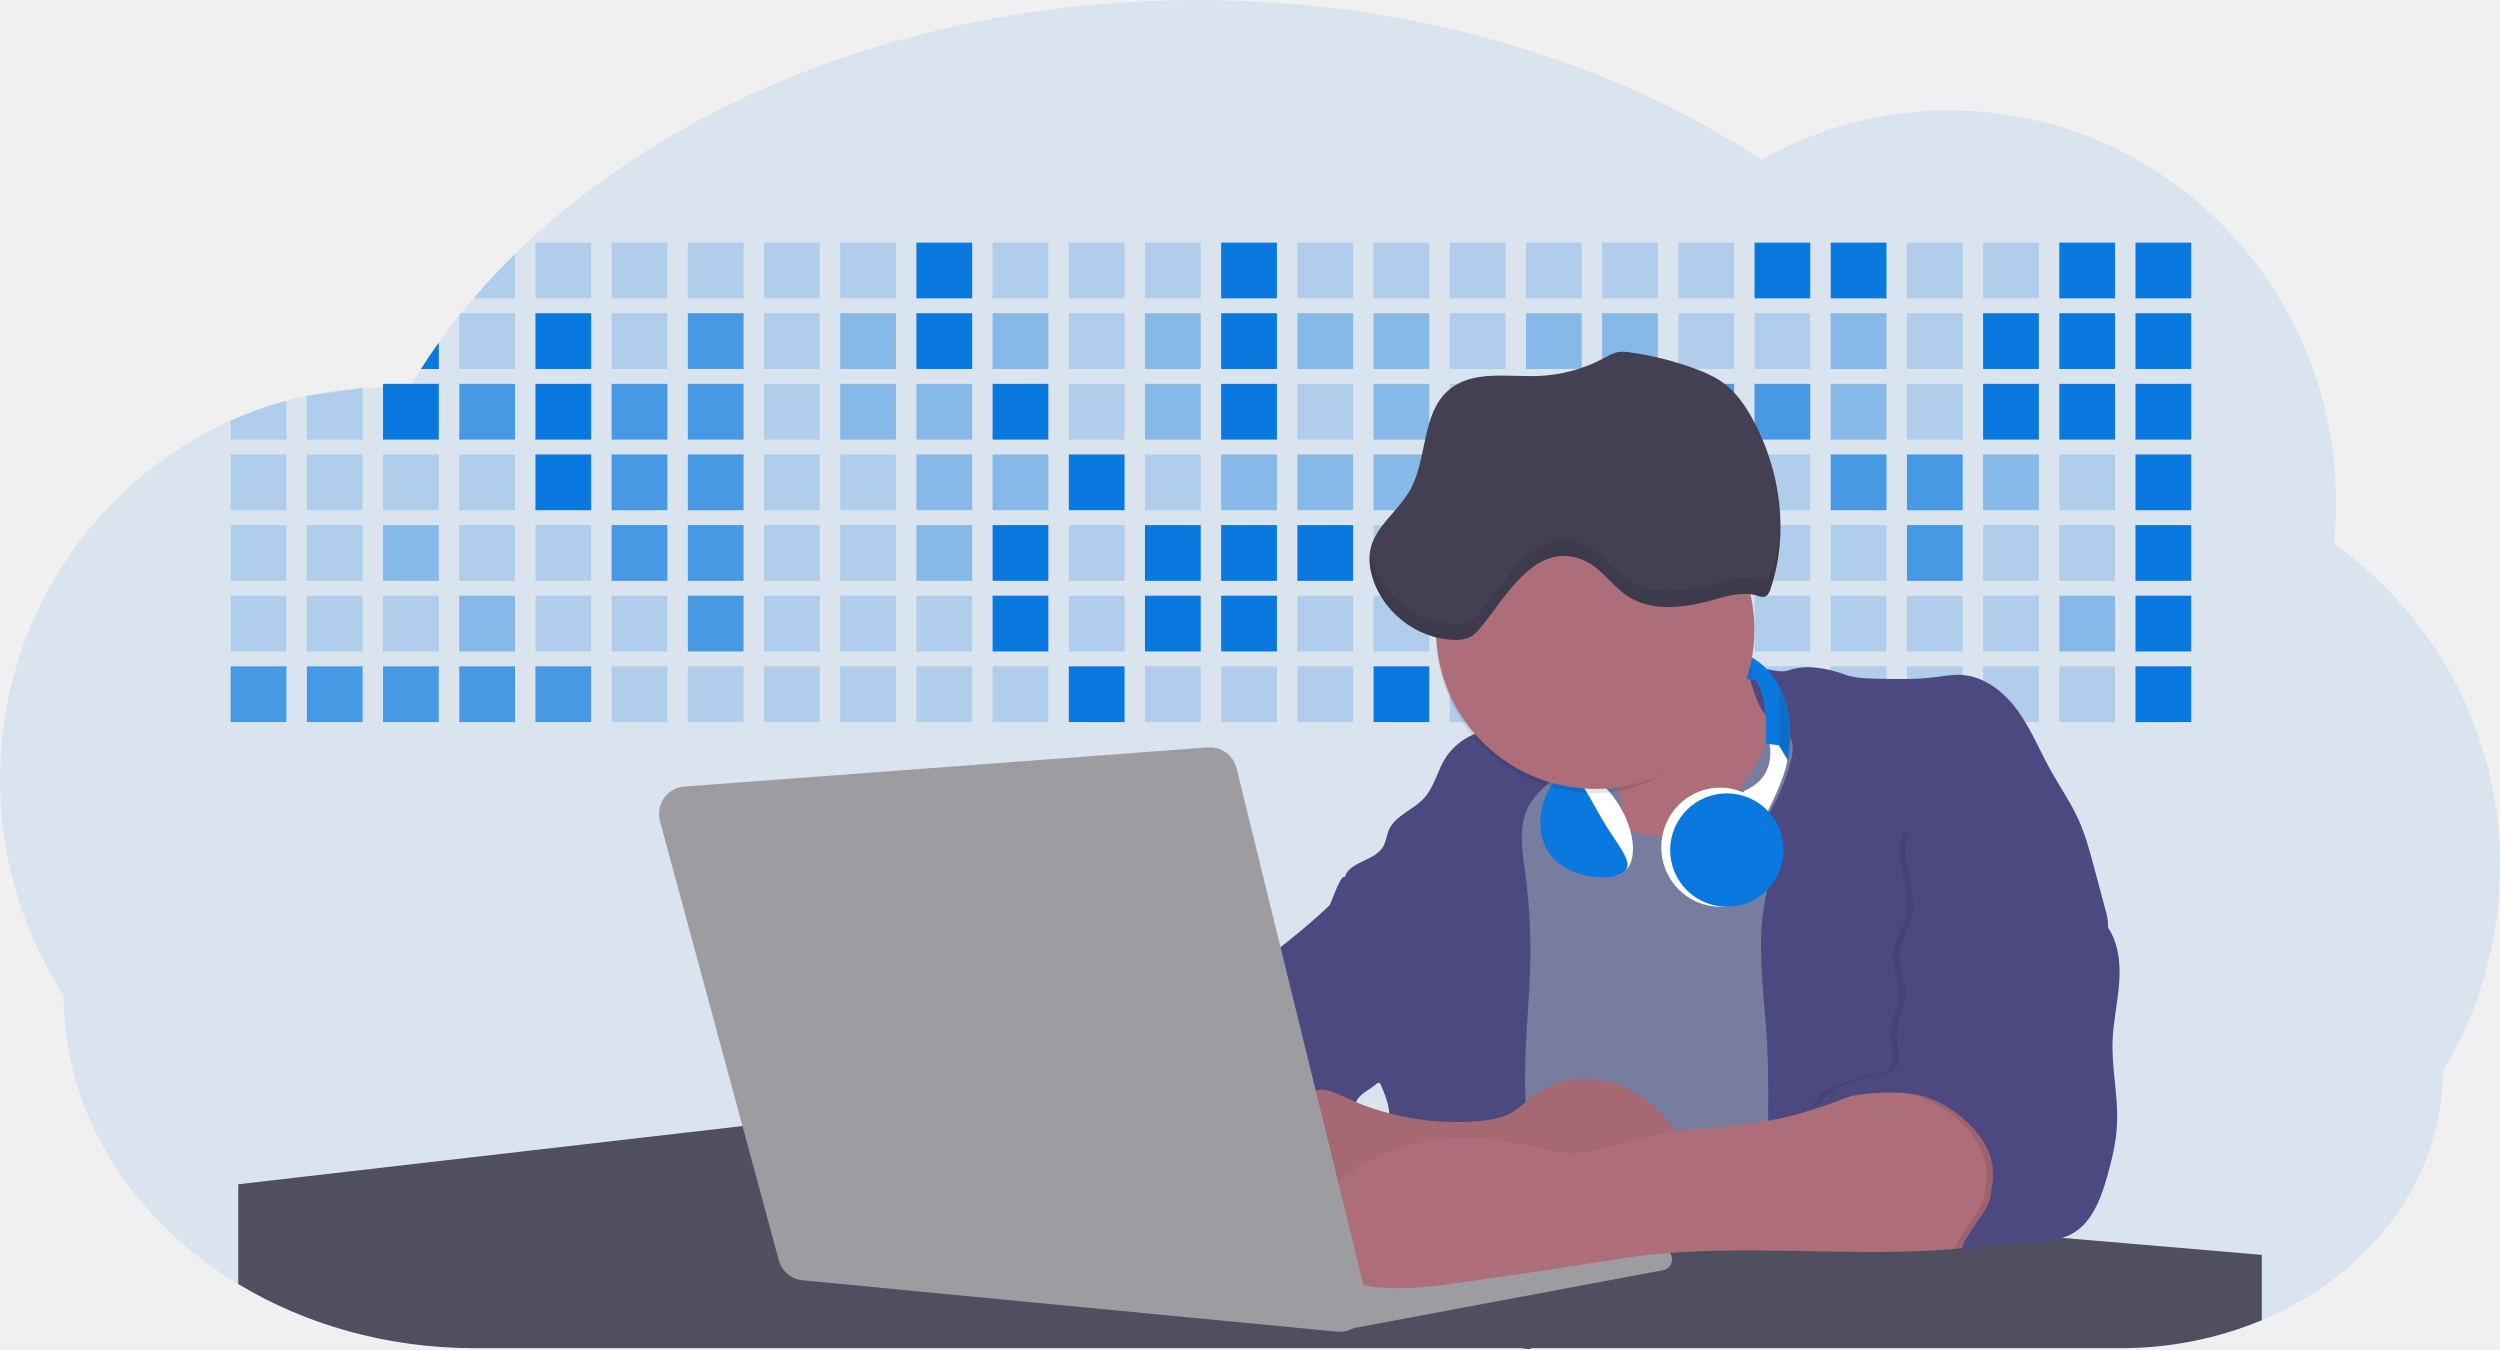
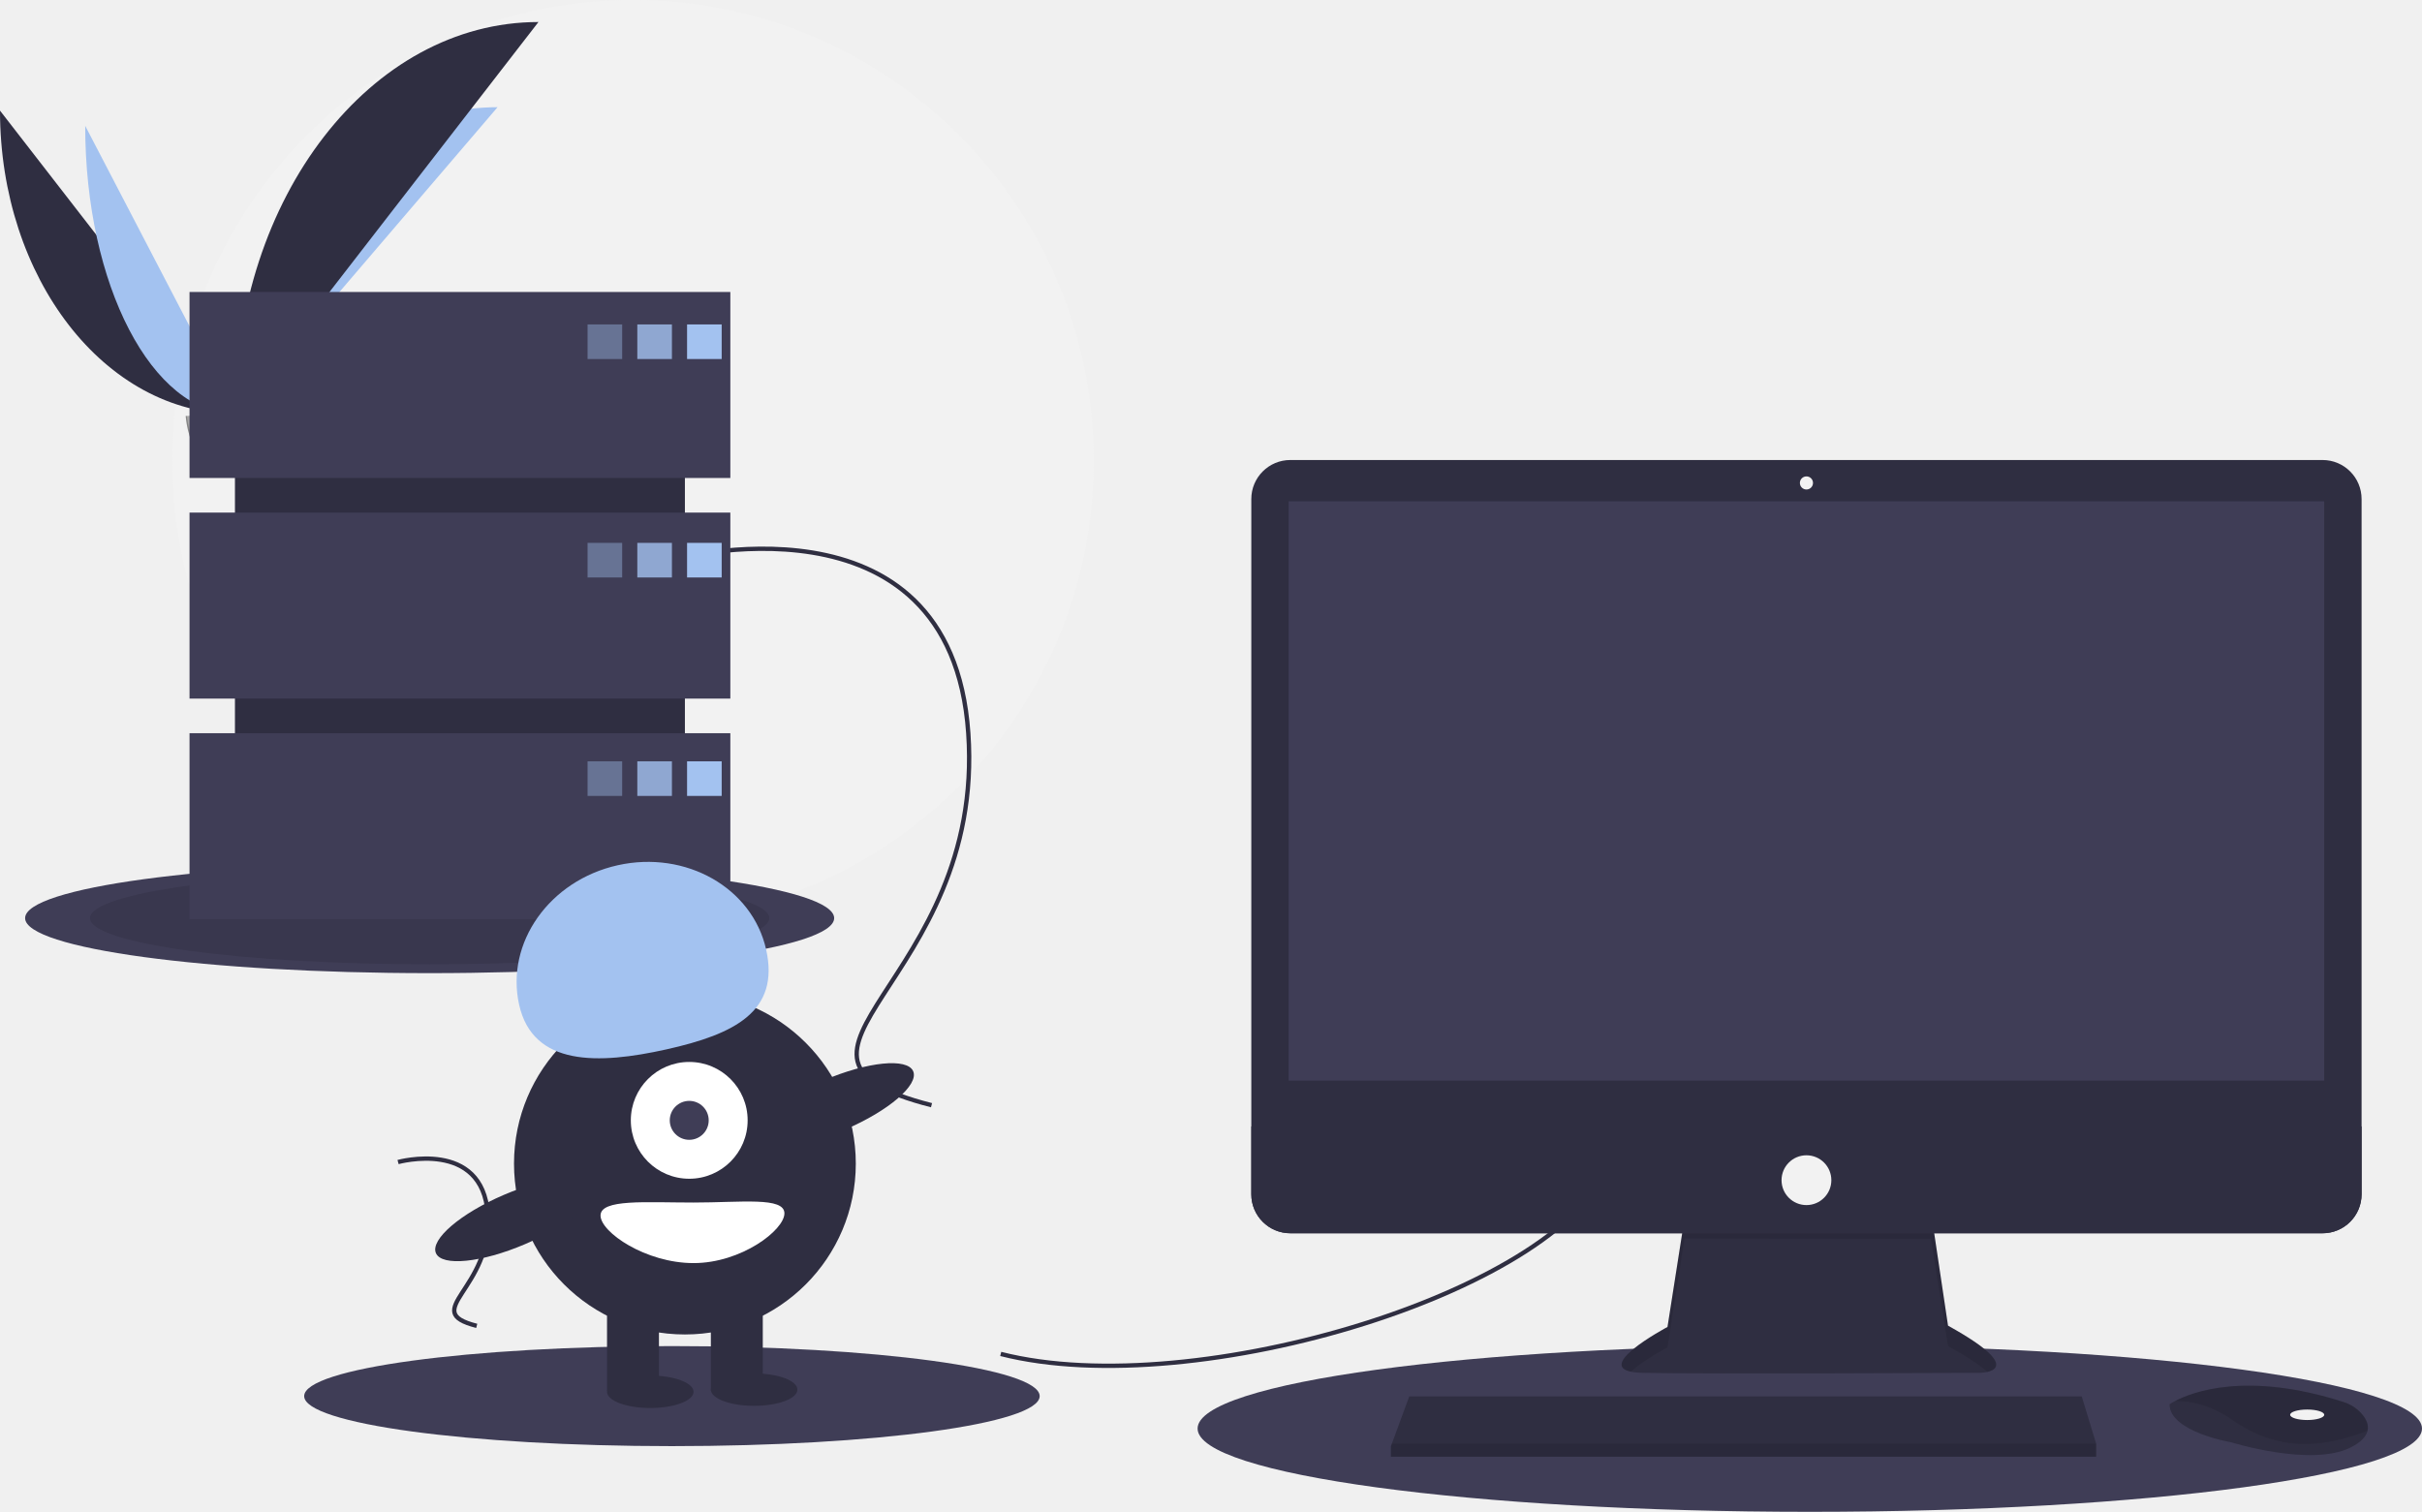
- <svg xmlns="http://www.w3.org/2000/svg" id="aa7bae02-e79e-4d6b-a496-aba15f39787c" data-name="Layer 1" width="1144" height="617.32" viewBox="0 0 1144 617.32">
-   <path d="M1172,537.57a181.92,181.92,0,0,1-6.85,49.6,180.06,180.06,0,0,1-19.27,44.28c0,50.1-33.82,93.4-82.91,114a167.3,167.3,0,0,1-64.73,12.8H245.17c-40.25,0-77.55-10.86-108.14-29.36A185.76,185.76,0,0,1,112.2,711c-34-29.22-55.08-69.6-55.08-114.2A180.5,180.5,0,0,1,28,498.08c0-73.36,43.39-136.44,105.55-164.29a174.52,174.52,0,0,1,25.51-9.12q4.63-1.26,9.36-2.26a175.39,175.39,0,0,1,25.51-3.5q4.65-.29,9.35-.33H205c3.46,0,6.89.12,10.3.32l1.12-1.9q2.06-3.44,4.22-6.81,3.9-6.14,8.18-12.1,4.48-6.29,9.35-12.38l.83-1q2.76-3.44,5.64-6.8,9-10.49,19-20.35c72.11-70.68,185.08-116.18,312.08-116.18,98.82,0,189.15,27.55,258.34,73.07A174.18,174.18,0,0,1,920,191.86c97.74,0,177,80.37,177,179.51a184.9,184.9,0,0,1-1,18.78A180,180,0,0,1,1172,537.57Z" transform="translate(-28 -141.34)" fill="#0a79df" opacity="0.1" />
-   <path d="M263.66,257.52v20.35h-19Q253.59,267.39,263.66,257.52Z" transform="translate(-28 -141.34)" fill="#0a79df" opacity="0.2" />
-   <rect x="245.02" y="111.02" width="25.51" height="25.51" fill="#0a79df" opacity="0.2" />
-   <rect x="279.88" y="111.02" width="25.51" height="25.51" fill="#0a79df" opacity="0.2" />
-   <rect x="314.75" y="111.02" width="25.51" height="25.51" fill="#0a79df" opacity="0.2" />
-   <rect x="349.61" y="111.02" width="25.51" height="25.51" fill="#0a79df" opacity="0.2" />
-   <rect x="384.48" y="111.02" width="25.51" height="25.51" fill="#0a79df" opacity="0.2" />
-   <rect x="419.35" y="111.02" width="25.51" height="25.51" fill="#0a79df" />
-   <rect x="454.21" y="111.02" width="25.51" height="25.51" fill="#0a79df" opacity="0.2" />
-   <rect x="489.08" y="111.02" width="25.51" height="25.51" fill="#0a79df" opacity="0.2" />
-   <rect x="523.94" y="111.02" width="25.51" height="25.51" fill="#0a79df" opacity="0.2" />
-   <rect x="558.81" y="111.02" width="25.51" height="25.51" fill="#0a79df" />
-   <rect x="593.68" y="111.02" width="25.51" height="25.51" fill="#0a79df" opacity="0.2" />
-   <rect x="628.54" y="111.02" width="25.51" height="25.51" fill="#0a79df" opacity="0.2" />
-   <rect x="663.41" y="111.02" width="25.51" height="25.51" fill="#0a79df" opacity="0.2" />
-   <rect x="698.28" y="111.02" width="25.51" height="25.51" fill="#0a79df" opacity="0.2" />
-   <rect x="733.14" y="111.02" width="25.51" height="25.51" fill="#0a79df" opacity="0.2" />
-   <rect x="768.01" y="111.02" width="25.51" height="25.51" fill="#0a79df" opacity="0.2" />
-   <rect x="802.87" y="111.02" width="25.51" height="25.51" fill="#0a79df" />
-   <rect x="837.74" y="111.02" width="25.51" height="25.51" fill="#0a79df" />
-   <rect x="872.61" y="111.02" width="25.51" height="25.51" fill="#0a79df" opacity="0.2" />
-   <rect x="907.47" y="111.02" width="25.51" height="25.51" fill="#0a79df" opacity="0.2" />
-   <rect x="942.34" y="111.02" width="25.51" height="25.51" fill="#0a79df" />
-   <rect x="977.2" y="111.02" width="25.51" height="25.51" fill="#0a79df" />
-   <path d="M228.8,298.08v12.1h-8.18Q224.52,304,228.8,298.08Z" transform="translate(-28 -141.34)" fill="#0a79df" />
-   <rect x="210.15" y="143.33" width="25.51" height="25.51" fill="#0a79df" opacity="0.2" />
-   <rect x="245.02" y="143.33" width="25.51" height="25.51" fill="#0a79df" />
-   <rect x="279.88" y="143.33" width="25.51" height="25.51" fill="#0a79df" opacity="0.2" />
-   <rect x="314.75" y="143.33" width="25.51" height="25.51" fill="#0a79df" opacity="0.7" />
-   <rect x="349.61" y="143.33" width="25.51" height="25.51" fill="#0a79df" opacity="0.2" />
-   <rect x="384.48" y="143.33" width="25.51" height="25.51" fill="#0a79df" opacity="0.4" />
-   <rect x="419.35" y="143.33" width="25.51" height="25.51" fill="#0a79df" />
-   <rect x="454.21" y="143.33" width="25.51" height="25.51" fill="#0a79df" opacity="0.4" />
-   <rect x="489.08" y="143.33" width="25.51" height="25.51" fill="#0a79df" opacity="0.2" />
-   <rect x="523.94" y="143.33" width="25.51" height="25.51" fill="#0a79df" opacity="0.4" />
-   <rect x="558.81" y="143.33" width="25.51" height="25.51" fill="#0a79df" />
-   <rect x="593.68" y="143.33" width="25.51" height="25.51" fill="#0a79df" opacity="0.4" />
-   <rect x="628.54" y="143.33" width="25.51" height="25.51" fill="#0a79df" opacity="0.4" />
-   <rect x="663.41" y="143.33" width="25.51" height="25.51" fill="#0a79df" opacity="0.2" />
-   <rect x="698.28" y="143.33" width="25.51" height="25.51" fill="#0a79df" opacity="0.4" />
-   <rect x="733.14" y="143.33" width="25.51" height="25.51" fill="#0a79df" opacity="0.4" />
-   <rect x="768.01" y="143.33" width="25.51" height="25.51" fill="#0a79df" opacity="0.2" />
-   <rect x="802.87" y="143.33" width="25.51" height="25.51" fill="#0a79df" opacity="0.2" />
-   <rect x="837.74" y="143.33" width="25.51" height="25.51" fill="#0a79df" opacity="0.4" />
-   <rect x="872.61" y="143.33" width="25.51" height="25.51" fill="#0a79df" opacity="0.2" />
-   <rect x="907.47" y="143.33" width="25.51" height="25.51" fill="#0a79df" />
-   <rect x="942.34" y="143.33" width="25.51" height="25.51" fill="#0a79df" />
-   <rect x="977.2" y="143.33" width="25.51" height="25.51" fill="#0a79df" />
-   <path d="M159.06,324.67V342.5H133.55v-8.71A174.52,174.52,0,0,1,159.06,324.67Z" transform="translate(-28 -141.34)" fill="#0a79df" opacity="0.2" />
-   <polygon points="165.93 177.57 165.93 201.16 140.42 201.16 140.42 181.07 165.93 177.57" fill="#0a79df" opacity="0.2" />
-   <rect x="175.28" y="175.65" width="25.51" height="25.51" fill="#0a79df" />
-   <rect x="210.15" y="175.65" width="25.51" height="25.51" fill="#0a79df" opacity="0.7" />
-   <rect x="245.02" y="175.65" width="25.51" height="25.51" fill="#0a79df" />
-   <rect x="279.88" y="175.65" width="25.51" height="25.51" fill="#0a79df" opacity="0.7" />
-   <rect x="314.75" y="175.65" width="25.51" height="25.51" fill="#0a79df" opacity="0.7" />
-   <rect x="349.61" y="175.65" width="25.51" height="25.51" fill="#0a79df" opacity="0.2" />
-   <rect x="384.48" y="175.65" width="25.51" height="25.51" fill="#0a79df" opacity="0.4" />
-   <rect x="419.35" y="175.65" width="25.51" height="25.51" fill="#0a79df" opacity="0.4" />
-   <rect x="454.21" y="175.65" width="25.51" height="25.51" fill="#0a79df" />
-   <rect x="489.08" y="175.65" width="25.51" height="25.51" fill="#0a79df" opacity="0.2" />
-   <rect x="523.94" y="175.65" width="25.51" height="25.51" fill="#0a79df" opacity="0.4" />
-   <rect x="558.81" y="175.65" width="25.51" height="25.51" fill="#0a79df" />
-   <rect x="593.68" y="175.65" width="25.51" height="25.51" fill="#0a79df" opacity="0.2" />
-   <rect x="628.54" y="175.65" width="25.51" height="25.51" fill="#0a79df" opacity="0.4" />
-   <rect x="663.41" y="175.65" width="25.51" height="25.51" fill="#0a79df" opacity="0.2" />
-   <rect x="698.28" y="175.65" width="25.51" height="25.51" fill="#0a79df" />
-   <rect x="733.14" y="175.65" width="25.51" height="25.51" fill="#0a79df" opacity="0.2" />
-   <rect x="768.01" y="175.65" width="25.51" height="25.51" fill="#0a79df" opacity="0.7" />
-   <rect x="802.87" y="175.65" width="25.51" height="25.51" fill="#0a79df" opacity="0.7" />
-   <rect x="837.74" y="175.65" width="25.51" height="25.51" fill="#0a79df" opacity="0.4" />
-   <rect x="872.61" y="175.65" width="25.51" height="25.51" fill="#0a79df" opacity="0.2" />
-   <rect x="907.47" y="175.65" width="25.51" height="25.51" fill="#0a79df" />
-   <rect x="942.34" y="175.65" width="25.51" height="25.51" fill="#0a79df" />
-   <rect x="977.2" y="175.65" width="25.51" height="25.51" fill="#0a79df" />
-   <rect x="105.55" y="207.96" width="25.51" height="25.51" fill="#0a79df" opacity="0.2" />
-   <rect x="140.42" y="207.96" width="25.51" height="25.51" fill="#0a79df" opacity="0.2" />
-   <rect x="175.28" y="207.96" width="25.51" height="25.51" fill="#0a79df" opacity="0.2" />
-   <rect x="210.15" y="207.96" width="25.51" height="25.51" fill="#0a79df" opacity="0.2" />
-   <rect x="245.02" y="207.96" width="25.51" height="25.51" fill="#0a79df" />
-   <rect x="279.88" y="207.96" width="25.51" height="25.51" fill="#0a79df" opacity="0.7" />
-   <rect x="314.75" y="207.96" width="25.51" height="25.51" fill="#0a79df" opacity="0.7" />
-   <rect x="349.61" y="207.96" width="25.51" height="25.51" fill="#0a79df" opacity="0.2" />
-   <rect x="384.48" y="207.96" width="25.51" height="25.51" fill="#0a79df" opacity="0.2" />
-   <rect x="419.35" y="207.96" width="25.51" height="25.51" fill="#0a79df" opacity="0.4" />
-   <rect x="454.21" y="207.96" width="25.51" height="25.51" fill="#0a79df" opacity="0.4" />
-   <rect x="489.08" y="207.96" width="25.51" height="25.51" fill="#0a79df" />
-   <rect x="523.94" y="207.96" width="25.51" height="25.51" fill="#0a79df" opacity="0.2" />
-   <rect x="558.81" y="207.96" width="25.51" height="25.51" fill="#0a79df" opacity="0.4" />
-   <rect x="593.68" y="207.96" width="25.51" height="25.51" fill="#0a79df" opacity="0.4" />
-   <rect x="628.54" y="207.96" width="25.51" height="25.51" fill="#0a79df" opacity="0.4" />
-   <rect x="663.41" y="207.96" width="25.51" height="25.51" fill="#0a79df" opacity="0.4" />
-   <rect x="698.28" y="207.96" width="25.51" height="25.51" fill="#0a79df" opacity="0.2" />
-   <rect x="733.14" y="207.96" width="25.51" height="25.51" fill="#0a79df" opacity="0.2" />
-   <rect x="768.01" y="207.96" width="25.51" height="25.51" fill="#0a79df" opacity="0.2" />
-   <rect x="802.87" y="207.96" width="25.51" height="25.51" fill="#0a79df" opacity="0.2" />
-   <rect x="837.74" y="207.96" width="25.51" height="25.51" fill="#0a79df" opacity="0.7" />
-   <rect x="872.61" y="207.96" width="25.51" height="25.51" fill="#0a79df" opacity="0.7" />
-   <rect x="907.47" y="207.96" width="25.51" height="25.51" fill="#0a79df" opacity="0.4" />
-   <rect x="942.34" y="207.96" width="25.51" height="25.51" fill="#0a79df" opacity="0.2" />
-   <rect x="977.2" y="207.96" width="25.51" height="25.51" fill="#0a79df" />
-   <rect x="105.55" y="240.28" width="25.51" height="25.51" fill="#0a79df" opacity="0.2" />
-   <rect x="140.42" y="240.28" width="25.51" height="25.51" fill="#0a79df" opacity="0.2" />
-   <rect x="175.28" y="240.28" width="25.51" height="25.51" fill="#0a79df" opacity="0.4" />
-   <rect x="210.15" y="240.28" width="25.51" height="25.51" fill="#0a79df" opacity="0.2" />
-   <rect x="245.02" y="240.28" width="25.51" height="25.51" fill="#0a79df" opacity="0.2" />
-   <rect x="279.88" y="240.28" width="25.51" height="25.51" fill="#0a79df" opacity="0.7" />
-   <rect x="314.75" y="240.28" width="25.51" height="25.51" fill="#0a79df" opacity="0.7" />
-   <rect x="349.61" y="240.28" width="25.51" height="25.51" fill="#0a79df" opacity="0.2" />
-   <rect x="384.48" y="240.28" width="25.51" height="25.51" fill="#0a79df" opacity="0.2" />
-   <rect x="419.35" y="240.28" width="25.51" height="25.51" fill="#0a79df" opacity="0.4" />
-   <rect x="454.21" y="240.28" width="25.51" height="25.51" fill="#0a79df" />
-   <rect x="489.08" y="240.28" width="25.51" height="25.51" fill="#0a79df" opacity="0.2" />
-   <rect x="523.94" y="240.28" width="25.51" height="25.51" fill="#0a79df" />
-   <rect x="558.81" y="240.28" width="25.51" height="25.51" fill="#0a79df" />
-   <rect x="593.68" y="240.28" width="25.51" height="25.51" fill="#0a79df" />
-   <rect x="628.54" y="240.28" width="25.51" height="25.51" fill="#0a79df" opacity="0.2" />
-   <rect x="663.41" y="240.28" width="25.51" height="25.51" fill="#0a79df" />
-   <rect x="698.28" y="240.28" width="25.51" height="25.51" fill="#0a79df" opacity="0.2" />
-   <rect x="733.14" y="240.28" width="25.51" height="25.51" fill="#0a79df" opacity="0.2" />
-   <rect x="768.01" y="240.28" width="25.51" height="25.51" fill="#0a79df" opacity="0.2" />
-   <rect x="802.87" y="240.28" width="25.51" height="25.51" fill="#0a79df" opacity="0.2" />
-   <rect x="837.74" y="240.28" width="25.51" height="25.51" fill="#0a79df" opacity="0.2" />
-   <rect x="872.61" y="240.28" width="25.51" height="25.51" fill="#0a79df" opacity="0.7" />
-   <rect x="907.47" y="240.28" width="25.51" height="25.51" fill="#0a79df" opacity="0.2" />
-   <rect x="942.34" y="240.28" width="25.51" height="25.51" fill="#0a79df" opacity="0.2" />
-   <rect x="977.2" y="240.28" width="25.51" height="25.51" fill="#0a79df" />
-   <rect x="105.55" y="272.59" width="25.51" height="25.51" fill="#0a79df" opacity="0.2" />
-   <rect x="140.42" y="272.59" width="25.51" height="25.51" fill="#0a79df" opacity="0.2" />
-   <rect x="175.28" y="272.59" width="25.51" height="25.51" fill="#0a79df" opacity="0.2" />
-   <rect x="210.15" y="272.59" width="25.51" height="25.51" fill="#0a79df" opacity="0.4" />
-   <rect x="245.02" y="272.59" width="25.51" height="25.51" fill="#0a79df" opacity="0.2" />
-   <rect x="279.88" y="272.59" width="25.51" height="25.51" fill="#0a79df" opacity="0.2" />
-   <rect x="314.75" y="272.59" width="25.51" height="25.51" fill="#0a79df" opacity="0.7" />
-   <rect x="349.61" y="272.59" width="25.51" height="25.51" fill="#0a79df" opacity="0.2" />
-   <rect x="384.48" y="272.59" width="25.51" height="25.51" fill="#0a79df" opacity="0.2" />
-   <rect x="419.35" y="272.59" width="25.51" height="25.51" fill="#0a79df" opacity="0.2" />
-   <rect x="454.21" y="272.59" width="25.51" height="25.51" fill="#0a79df" />
-   <rect x="489.08" y="272.59" width="25.51" height="25.51" fill="#0a79df" opacity="0.2" />
-   <rect x="523.94" y="272.59" width="25.51" height="25.51" fill="#0a79df" />
-   <rect x="558.81" y="272.59" width="25.51" height="25.51" fill="#0a79df" />
-   <rect x="593.68" y="272.59" width="25.51" height="25.51" fill="#0a79df" opacity="0.2" />
-   <rect x="628.54" y="272.59" width="25.51" height="25.51" fill="#0a79df" opacity="0.2" />
-   <rect x="663.41" y="272.59" width="25.51" height="25.51" fill="#0a79df" opacity="0.2" />
-   <rect x="698.28" y="272.59" width="25.51" height="25.51" fill="#0a79df" opacity="0.2" />
-   <rect x="733.14" y="272.59" width="25.51" height="25.51" fill="#0a79df" opacity="0.2" />
-   <rect x="768.01" y="272.59" width="25.51" height="25.51" fill="#0a79df" opacity="0.2" />
-   <rect x="802.87" y="272.59" width="25.51" height="25.51" fill="#0a79df" opacity="0.2" />
-   <rect x="837.74" y="272.59" width="25.51" height="25.51" fill="#0a79df" opacity="0.2" />
-   <rect x="872.61" y="272.59" width="25.51" height="25.51" fill="#0a79df" opacity="0.2" />
-   <rect x="907.47" y="272.59" width="25.51" height="25.51" fill="#0a79df" opacity="0.2" />
-   <rect x="942.34" y="272.59" width="25.51" height="25.51" fill="#0a79df" opacity="0.4" />
-   <rect x="977.2" y="272.59" width="25.51" height="25.51" fill="#0a79df" />
-   <rect x="105.55" y="304.91" width="25.51" height="25.51" fill="#0a79df" opacity="0.7" />
-   <rect x="140.42" y="304.91" width="25.51" height="25.51" fill="#0a79df" opacity="0.7" />
-   <rect x="175.28" y="304.91" width="25.51" height="25.51" fill="#0a79df" opacity="0.7" />
-   <rect x="210.15" y="304.91" width="25.51" height="25.51" fill="#0a79df" opacity="0.7" />
-   <rect x="245.02" y="304.91" width="25.51" height="25.51" fill="#0a79df" opacity="0.7" />
-   <rect x="279.88" y="304.91" width="25.51" height="25.51" fill="#0a79df" opacity="0.2" />
-   <rect x="314.75" y="304.91" width="25.51" height="25.51" fill="#0a79df" opacity="0.2" />
-   <rect x="349.61" y="304.91" width="25.51" height="25.51" fill="#0a79df" opacity="0.2" />
-   <rect x="384.48" y="304.91" width="25.51" height="25.51" fill="#0a79df" opacity="0.2" />
-   <rect x="419.35" y="304.91" width="25.51" height="25.51" fill="#0a79df" opacity="0.2" />
-   <rect x="454.21" y="304.91" width="25.51" height="25.51" fill="#0a79df" opacity="0.2" />
-   <rect x="489.08" y="304.91" width="25.51" height="25.51" fill="#0a79df" />
-   <rect x="523.94" y="304.91" width="25.51" height="25.51" fill="#0a79df" opacity="0.2" />
-   <rect x="558.81" y="304.91" width="25.51" height="25.51" fill="#0a79df" opacity="0.2" />
-   <rect x="593.68" y="304.91" width="25.51" height="25.51" fill="#0a79df" opacity="0.2" />
-   <rect x="628.54" y="304.91" width="25.51" height="25.51" fill="#0a79df" />
-   <rect x="663.41" y="304.91" width="25.51" height="25.51" fill="#0a79df" opacity="0.2" />
-   <rect x="698.28" y="304.91" width="25.51" height="25.51" fill="#0a79df" opacity="0.2" />
-   <rect x="733.14" y="304.91" width="25.51" height="25.51" fill="#0a79df" opacity="0.2" />
-   <rect x="768.01" y="304.91" width="25.51" height="25.51" fill="#0a79df" opacity="0.2" />
-   <rect x="802.87" y="304.91" width="25.51" height="25.51" fill="#0a79df" opacity="0.2" />
-   <rect x="837.74" y="304.91" width="25.51" height="25.51" fill="#0a79df" opacity="0.2" />
-   <rect x="872.61" y="304.91" width="25.51" height="25.51" fill="#0a79df" opacity="0.2" />
-   <rect x="907.47" y="304.91" width="25.51" height="25.51" fill="#0a79df" opacity="0.2" />
-   <rect x="942.34" y="304.91" width="25.51" height="25.51" fill="#0a79df" opacity="0.2" />
-   <rect x="977.2" y="304.91" width="25.51" height="25.51" fill="#0a79df" />
-   <circle cx="734.52" cy="363.89" r="34.87" fill="#767d9f" />
-   <path d="M760.71,460.87q5.22,22.78,8.86,45.9c.73,4.58,1.38,9.41-.28,13.74-1.39,3.61-4.22,6.43-6.44,9.59s-3.9,7.21-2.55,10.83,5.29,5.6,9.05,6.62c10.76,2.9,22.23.79,32.94-2.35a53.29,53.29,0,0,0,13.81-5.72c4.54-2.88,8.26-6.88,11.68-11,15.61-18.93,25.83-41.65,35.45-64.23a39.12,39.12,0,0,1-33.11-13.34c-3.94-4.63-6.83-11.08-4.61-16.74-6.51,3.57-14.24,3.81-21.25,6.25a75.49,75.49,0,0,0-12.5,6.15q-7.18,4.15-14.28,8.46C772.07,458.29,767,461.19,760.71,460.87Z" transform="translate(-28 -141.34)" fill="#ae6e79" />
-   <path d="M833.64,487.05c-6.11,11.89-14.06,23.32-25.41,30.4s-26.63,9-38,2c-5.6-3.42-9.84-8.62-14.73-13s-11-8.13-17.57-7.56c-7.24.63-12.91,6.28-17.76,11.69-7.36,8.22-14.47,16.79-19.68,26.52-10,18.7-12.37,40.56-11.93,61.76s3.51,42.29,3.58,63.49c.1,26.08-4.32,51.95-8.79,77.64,41.1-5.06,82.25,6,123.44,10.19,26.36,2.71,52.92,2.65,79.42,2.58,4.66,0,9.62-.12,13.5-2.7a18.2,18.2,0,0,0,5.59-6.64c3.66-6.75,5.13-14.45,6.15-22.06,2.59-19.22,2.67-38.68,2.74-58.08.18-47,.35-94.17-5.62-140.8-1.47-11.47-3.35-23-7.75-33.73s-11.58-20.6-21.62-26.35c-6.45-3.7-21.4-10.14-29-6.41C841.67,460.15,837.73,479.09,833.64,487.05Z" transform="translate(-28 -141.34)" fill="#767d9f" />
-   <path d="M836.68,619.77c-1.55-29-7.86-59.95,5.57-85.69,3.3-6.32-8.54-14.21-4.88-20.33a92.08,92.08,0,0,0,10.06-23.93c.76-2.89,1.37-5.95.65-8.85-1.33-5.29-6.56-8.44-11-11.66-4.9-3.56-7.42-14.41-9-20.28s12.57,1.2,18.26-.89c7.9-2.89,17.94-1.07,25.82,1.86,4.4,1.62,9.18,1.76,13.87,1.88,9.11.24,18.25.47,27.29-.65,4.06-.51,8.13-1.28,12.21-1.05,10.41.59,19.46,7.71,25.62,16.13s10.08,18.23,15.13,27.35c4.21,7.6,9.23,14.78,12.82,22.69,3.18,7,5.19,14.52,7.18,22l5.13,19.19a25.58,25.58,0,0,1,1.26,8.51c-.26,3.07-1.62,5.93-3,8.66A164.12,164.12,0,0,1,971,603.2c-10.79,13.23-23.89,25.16-30.3,41-2.5,6.17-3.89,12.73-5.16,19.27a707.94,707.94,0,0,0-10.9,79.15,174.2,174.2,0,0,0-36.52-12.21,177.61,177.61,0,0,0-19-3c-5.59-.58-12.8.52-18.12-1-8.9-2.53-9.88-17.58-11.23-25.46-2.16-12.55-2.59-25.32-2.67-38C837,648.53,837.45,634.14,836.68,619.77Z" transform="translate(-28 -141.34)" fill="#4c4981" />
-   <path d="M641.23,565.54c4.21,24,8.85,48.07,18,70.62-.23.22-.46.42-.69.62-.81.69-1.65,1.34-2.53,2-2.05,1.44-4.3,2.66-6,4.54a8,8,0,0,0-1.5,2.45,5.48,5.48,0,0,0,0,4.47c-4.77,2.11-10.31,1.46-15.66,1.26-4.61-.17-9.08,0-12.78,2.53-5.14,3.54-6.69,10.34-7.52,16.52q-.46,3.38-.79,6.77-.32,3.15-.52,6.32a188.61,188.61,0,0,0-.19,21q.08,1.92.21,3.84c-16.34-.39-31.23-8.91-45.32-17.19-3.22-1.89-6.54-3.88-8.63-7A15.8,15.8,0,0,1,555,674c0-.51.09-1,.16-1.52a41.58,41.58,0,0,1,2.29-8.68,107.2,107.2,0,0,1,19.19-32.65c3.58-4.18,7.61-8.27,9.28-13.52.73-2.29,1-4.72,1.74-7,3.32-9.88,15.3-14.55,19.4-24.14,1-2.29,1.46-4.8,2.7-7a17.63,17.63,0,0,1,4.25-4.75c.73-.61,1.49-1.2,2.24-1.79q10.54-8.26,20.31-17.45,1.82-1.71,3.6-3.46A59.48,59.48,0,0,0,641.23,565.54Z" transform="translate(-28 -141.34)" fill="#4c4981" />
-   <path d="M742,494.56c-1.44,1.52-3,2.95-4.53,4.37l-.41.37-1.62,1.5a39,39,0,0,0-7.55,8.79l-.17.28c-5.1,9.13-3.21,20.37-1.79,30.74a261.55,261.55,0,0,1,2.37,39c-.26,18-2.38,35.88-2.42,53.86,0,4.08.09,8.15.27,12.23.29,6.63.79,13.25,1.39,19.87.65,7.26,1.43,14.51,2.16,21.76.58,5.61,1.13,11.21,1.59,16.81.23,2.9.45,5.79.63,8.69.21,3.4.38,6.81.48,10.21h0c.07,2.16.11,4.31.11,6.47,0,1.23,0,2.45,0,3.67q0,3.51-.19,7-.2,4.49-.61,9c-.31,3.27-.86,6.84-3.16,9.14-.14.14-.29.27-.44.4l-3.24-.4a332.72,332.72,0,0,0-67.3-1.2c.49-3.38.94-6.75,1.38-10.14.2-1.6.4-3.21.59-4.82q.33-2.76.63-5.52c.23-2,.44-4,.64-6q.78-7.73,1.37-15.47.87-11.29,1.32-22.62.22-5.41.34-10.83.17-6.72.16-13.45,0-6.54-.11-13.1c0-1.44-.06-2.88-.18-4.31a27.35,27.35,0,0,0-.53-3.83,49.87,49.87,0,0,0-3-8.48c-.22-.52-.43-1-.64-1.55-.12-.27-.23-.55-.34-.82,5.76-5.13,9.86-12,13.8-18.76,6.39-10.89,12.93-22.26,14-34.84s-5.18-26.71-17.2-30.55c-3.27-1-6.73-1.28-10.1-1.87-3.18-.56-9.81-1.83-13.49-4.11q-3,3.08-6,6.05a22.15,22.15,0,0,1,2.17-8.71l1.42.07a2.71,2.71,0,0,1-.16-1c0-1.07.74-2.28,2.32-3.62,4.71-4,12.12-4.89,15.09-10.3,1.24-2.25,1.45-4.93,2.45-7.29,2.87-6.73,11.11-9.21,16.07-14.59s6.2-13,10.21-19a28.62,28.62,0,0,1,12-10c.4-.19.81-.38,1.22-.55,8.3-3.55,18.16-4.36,26.76-4.34,3.34,0,12,.1,16.24,1.79a5.32,5.32,0,0,1,1.85,1.13C752.37,480.61,745.34,491,742,494.56Z" transform="translate(-28 -141.34)" fill="#4c4981" />
-   <path d="M642.72,542.69a60.88,60.88,0,0,1,46.74,4.87c7.2,4,13.66,9.58,17.62,16.78,5.95,10.8,5.69,23.82,5.27,36.15-.21,6.17-.48,12.56-3.2,18.1C706,625,700.06,629.4,694,633a42.24,42.24,0,0,1-12.32,5.33c-6.72,1.46-13.7.22-20.47-1-7.36-1.36-15.26-3-20.37-8.48-3-3.18-4.64-7.31-6.26-11.35q-3.49-8.75-7-17.48c-4.05-10.11-5.42-18.52-.07-28.37,2.43-4.49,5.4-8.69,7.8-13.21C636.51,556.14,640.81,543.28,642.72,542.69Z" transform="translate(-28 -141.34)" fill="#4c4981" />
-   <path d="M1063,715.56v29.9a167.3,167.3,0,0,1-64.73,12.8H728.58c-.14.14-.29.27-.44.4l-3.24-.4H245.17c-40.25,0-77.55-10.86-108.14-29.36V683.25l230.72-26.63.18,0L502.29,668l34.77,3,18.06,1.53,37.38,3.17,19.23,1.63,28,2.38,3.94.33,20.18,1.71L691.23,684l38.5,3.26,64.18,5.45,45.15,3.83,74.14,6.29,14.1,1.19,1.52.13,1.32.11,18.62,1.58,20.44,1.74,2.37.2Z" transform="translate(-28 -141.34)" fill="#504f60" />
-   <polygon points="764 573.12 474.86 523.77 463.65 580.46 596.19 596.33 637 601.44 749.26 579.33 764 573.12" fill="#9c9ca1" />
-   <path d="M642.33,739.94l144.86-27.23a5,5,0,0,1,5.94,4.93h0a5,5,0,0,1-4.09,4.93L647.57,749.06Z" transform="translate(-28 -141.34)" fill="#9c9ca1" />
-   <path d="M705.17,654.31c4.51-.42,9.08-1.13,13.14-3.13,5-2.49,8.89-6.78,13.52-9.94,10.18-7,23.8-7.94,35.47-3.92s21.41,12.63,28.23,22.91c4.53,6.85,7.93,15.59,4.73,23.15a30.51,30.51,0,0,1-4.12,6.44l-8.34,10.9a29,29,0,0,1-5.66,6.09c-3.12,2.27-7,3.2-10.82,3.76-10.15,1.48-20.48.64-30.71,1.32-17.57,1.17-34.73,6.83-52.34,6.64-10.12-.11-20.11-2.15-30-4.19l-43.77-9c-7.62-1.56-16.23-3.84-19.82-10.75-1.61-3.11-1.91-6.71-2.1-10.21-.52-9.64,0-20.36,6.68-27.31,6.28-6.52,16.21-8.58,23.71-13.4,9.18-5.91,12.21-4,21.89.44A120,120,0,0,0,705.17,654.31Z" transform="translate(-28 -141.34)" fill="#ae6e79" />
-   <path d="M705.17,654.31c4.51-.42,9.08-1.13,13.14-3.13,5-2.49,8.89-6.78,13.52-9.94,10.18-7,23.8-7.94,35.47-3.92s21.41,12.63,28.23,22.91c4.53,6.85,7.93,15.59,4.73,23.15a30.51,30.51,0,0,1-4.12,6.44l-8.34,10.9a29,29,0,0,1-5.66,6.09c-3.12,2.27-7,3.2-10.82,3.76-10.15,1.48-20.48.64-30.71,1.32-17.57,1.17-34.73,6.83-52.34,6.64-10.12-.11-20.11-2.15-30-4.19l-43.77-9c-7.62-1.56-16.23-3.84-19.82-10.75-1.61-3.11-1.91-6.71-2.1-10.21-.52-9.64,0-20.36,6.68-27.31,6.28-6.52,16.21-8.58,23.71-13.4,9.18-5.91,12.21-4,21.89.44A120,120,0,0,0,705.17,654.31Z" transform="translate(-28 -141.34)" opacity="0.05" />
-   <path d="M880.94,640.6c-12.28,4.75-24.63,9.52-37.49,12.35-21.56,4.75-44.12,4-65.51,9.43-11.3,2.88-22.53,7.52-34.14,6.58-5.19-.42-10.2-2-15.25-3.2-28.37-7-60.62-4.73-83.66,13.27-7.88,6.15-14.33,13.82-20.18,22a14.7,14.7,0,0,0,5.91,21.88A86.62,86.62,0,0,0,659,730.48c13.13,1.16,26.32-.7,39.38-2.56,19.38-2.75,38.77-5.51,58.1-8.6,6.94-1.11,13.88-2.26,20.86-3.14,50.23-6.35,101.37,1.37,151.73-3.93,5.09-.54,10.27-1.24,14.9-3.41,11.72-5.5,17.52-20,15.1-32.74s-11.76-23.33-23-29.83c-9.42-5.47-19.58-7.68-30.07-10C896.26,634,890.32,637,880.94,640.6Z" transform="translate(-28 -141.34)" fill="#ae6e79" />
-   <path d="M988.67,564.44c5.54,7.26,6.72,17,6.12,26.09s-2.76,18.08-3.08,27.21c-.44,12.52,2.58,25,2.07,37.48-.36,8.73-2.43,17.29-4.88,25.67-2.89,9.89-7.07,20.52-16.2,25.27-12.12,6.31-37.54,2.76-50.29,7.7,1.16-7.23,12.28-17.7,13.44-24.93.8-5,1.61-10.14.75-15.15-1.1-6.39-4.85-12.06-9.3-16.78-7.08-7.51-16.32-13.16-26.47-15s-35-.33-43.12,6.08c-1-6.62,17.6-13,24.14-14.43,3.26-.73,7-.32,9.61-2.39,5-3.92,1.37-11.73,1.61-18,.19-5,3.11-9.58,3.7-14.58,1-8-4.22-16.15-2.17-24,.76-2.9,2.45-5.45,3.62-8.21,3.56-8.45,2-18.09.1-27.07-1.18-5.64-2.33-12,.81-16.81,2.91-4.49,11.17,11.5,16.46,10.76,17.47-2.45,33.28-15.4,47.39-4.8,7.19,5.4,8.13,11,11,18.71C976.77,554.6,984,558.36,988.67,564.44Z" transform="translate(-28 -141.34)" opacity="0.1" />
-   <path d="M991.67,564.44c5.54,7.26,6.72,17,6.12,26.09s-2.76,18.08-3.08,27.21c-.44,12.52,2.58,25,2.07,37.48-.36,8.73-2.43,17.29-4.88,25.67-2.89,9.89-7.07,20.52-16.2,25.27-12.12,6.31-37.54,2.76-50.29,7.7,1.16-7.23,12.28-17.7,13.44-24.93.8-5,1.61-10.14.75-15.15-1.1-6.39-4.85-12.06-9.3-16.78-7.08-7.51-16.32-13.16-26.47-15s-35-.33-43.12,6.08c-1-6.62,17.6-13,24.14-14.43,3.26-.73,7-.32,9.61-2.39,5-3.92,1.37-11.73,1.61-18,.19-5,3.11-9.58,3.7-14.58,1-8-4.22-16.15-2.17-24,.76-2.9,2.45-5.45,3.62-8.21,3.56-8.45,2-18.09.1-27.07-1.18-5.64-2.33-12,.81-16.81,2.91-4.49,8.6-6.19,13.89-6.94a68.42,68.42,0,0,1,50,12.9c7.19,5.4,8.13,11,11,18.71C979.77,554.6,987,558.36,991.67,564.44Z" transform="translate(-28 -141.34)" fill="#4c4981" />
-   <path d="M330,517.06,384.37,718a12.55,12.55,0,0,0,10.91,9.21L640,750.72a12.54,12.54,0,0,0,13.38-15.48L593.84,492.86a12.54,12.54,0,0,0-13.12-9.51L341.13,501.27A12.54,12.54,0,0,0,330,517.06Z" transform="translate(-28 -141.34)" fill="#9c9ca1" />
-   <ellipse cx="787.11" cy="387.68" rx="26.9" ry="27.25" fill="#fff" />
-   <path d="M837.2,479.31s5.67,16.86-11.06,23.95L824,507l10.48,10.34S847.4,493.77,846,485.4C846,485.4,844,476.9,837.2,479.31Z" transform="translate(-28 -141.34)" fill="#fff" />
-   <circle cx="790.2" cy="388.99" r="25.94" fill="#0a79df" />
-   <path d="M846.13,489.23l-4.12-6.8-6-.85c1.28-22.39-4.53-29.06-4.53-29.06l-1.35-.13-5.88-.57-11.06-11.48v-3.26c15.54,1.85,24.13,9.23,28.77,17.88C850.16,470.14,846.13,489.23,846.13,489.23Z" transform="translate(-28 -141.34)" fill="#0a79df" />
-   <path d="M830.18,448.27v4.12l-5.88-.57-11.06-11.48S830.35,444.17,830.18,448.27Z" transform="translate(-28 -141.34)" stroke="#4c4981" stroke-miterlimit="10" opacity="0.1" />
-   <path d="M846.13,489.23l-4.12-6.8V455C850.16,470.14,846.13,489.23,846.13,489.23Z" transform="translate(-28 -141.34)" stroke="#4c4981" stroke-miterlimit="10" opacity="0.1" />
-   <ellipse cx="757.11" cy="518.2" rx="14.43" ry="26.32" transform="translate(-185.67 306.64) rotate(-30)" fill="#fff" />
-   <path d="M761,516c7.27,12.59,16.19,21,9.29,25s-27,2-34.27-10.6-.67-30,6.23-34S753.72,503.38,761,516Z" transform="translate(-28 -141.34)" fill="#0a79df" />
-   <path d="M825.73,425.3c0,40.23-27.53,79-67.76,79a72.85,72.85,0,0,1,0-145.7C798.2,358.64,825.73,385.06,825.73,425.3Z" transform="translate(-28 -141.34)" opacity="0.1" />
-   <circle cx="729.97" cy="288.15" r="72.85" fill="#ae6e79" />
-   <path d="M751.57,397.21c8.67,3.19,13.8,12.15,21.58,17.14,11,7,25.32,5.19,37.88,1.73,7-1.91,14.32-4.24,21.21-2.12a6,6,0,0,0,3.23.46c1.5-.43,2.24-2.09,2.73-3.57,8.52-25.4,4.69-54.17-8.17-77.67-3.32-6.06-7.3-11.92-12.78-16.13-4.32-3.31-9.4-5.48-14.52-7.33a145,145,0,0,0-28.88-7.13,17.94,17.94,0,0,0-5.27-.17c-2.41.39-4.57,1.69-6.72,2.85A68.78,68.78,0,0,1,732,313.38c-14,.53-30-2.77-40.79,6.21-13,10.77-9.76,31.78-18.19,46.4-5.58,9.67-16.34,16.69-18.11,27.7a25.57,25.57,0,0,0,.63,10.07c4.12,16.94,20.52,30.06,38,30.37a14.42,14.42,0,0,0,7.76-1.59,17.55,17.55,0,0,0,4.09-3.89C716.84,415.09,729.94,389.25,751.57,397.21Z" transform="translate(-28 -141.34)" fill="#444053" />
-   <path d="M838.2,403.48c-.49,1.48-1.23,3.14-2.73,3.57a6,6,0,0,1-3.23-.46c-6.89-2.12-14.25.21-21.2,2.12-12.57,3.46-26.92,5.31-37.88-1.73-7.79-5-12.91-14-21.59-17.14-21.63-8-34.73,17.88-46.21,31.44a17.55,17.55,0,0,1-4.09,3.89,14.42,14.42,0,0,1-7.76,1.59c-17.42-.31-33.83-13.43-38-30.37-.23-1-.43-2-.58-3,0,.09,0,.17-.05.26a25.57,25.57,0,0,0,.63,10.07c4.12,16.94,20.53,30.06,38,30.37a14.42,14.42,0,0,0,7.76-1.59,17.55,17.55,0,0,0,4.09-3.89c11.48-13.56,24.58-39.4,46.21-31.44,8.68,3.19,13.8,12.15,21.59,17.14,11,7,25.31,5.19,37.88,1.73,7-1.91,14.31-4.24,21.2-2.12a6,6,0,0,0,3.23.46c1.5-.43,2.24-2.09,2.73-3.57a90.29,90.29,0,0,0,4.48-32.26A88.8,88.8,0,0,1,838.2,403.48Z" transform="translate(-28 -141.34)" opacity="0.1" />
+ <svg xmlns="http://www.w3.org/2000/svg" id="aa03ddf9-f8f2-4819-a4ce-be9b0a220741" data-name="Layer 1" width="1119.609" height="699" viewBox="0 0 1119.609 699">
+   <circle cx="292.609" cy="213" r="213" fill="#f2f2f2" />
+   <path d="M31.391,151.642c0,77.498,48.618,140.208,108.701,140.208" transform="translate(-31.39089 -100.5)" fill="#2f2e41" />
+   <path d="M140.092,291.851c0-78.369,54.255-141.784,121.304-141.784" transform="translate(-31.39089 -100.5)" fill="#a3c2f0" />
+   <path d="M70.775,158.668c0,73.615,31.003,133.183,69.316,133.183" transform="translate(-31.39089 -100.5)" fill="#a3c2f0" />
+   <path d="M140.092,291.851c0-100.138,62.71-181.168,140.208-181.168" transform="translate(-31.39089 -100.5)" fill="#2f2e41" />
+   <path d="M117.224,292.839s15.416-.475,20.061-3.783,23.713-7.258,24.866-1.953,23.167,26.388,5.763,26.529-40.439-2.711-45.076-5.535S117.224,292.839,117.224,292.839Z" transform="translate(-31.39089 -100.5)" fill="#a8a8a8" />
+   <path d="M168.224,311.785c-17.404.14-40.439-2.711-45.076-5.535-3.531-2.151-4.938-9.869-5.409-13.43-.326.014-.515.02-.515.02s.976,12.433,5.613,15.257,27.672,5.676,45.076,5.535c5.024-.041,6.759-1.828,6.664-4.475C173.879,310.756,171.963,311.755,168.224,311.785Z" transform="translate(-31.39089 -100.5)" opacity="0.2" />
+   <ellipse cx="198.609" cy="424.5" rx="187" ry="25.44" fill="#3f3d56" />
+   <ellipse cx="198.609" cy="424.5" rx="157" ry="21.359" opacity="0.1" />
+   <ellipse cx="836.609" cy="660.5" rx="283" ry="38.5" fill="#3f3d56" />
+   <ellipse cx="310.609" cy="645.5" rx="170" ry="23.127" fill="#3f3d56" />
+   <path d="M494,726.5c90,23,263-30,282-90" transform="translate(-31.39089 -100.5)" fill="none" stroke="#2f2e41" stroke-miterlimit="10" stroke-width="2" />
+   <path d="M341,359.5s130-36,138,80-107,149-17,172" transform="translate(-31.39089 -100.5)" fill="none" stroke="#2f2e41" stroke-miterlimit="10" stroke-width="2" />
+   <path d="M215.402,637.783s39.072-10.82,41.477,24.044-32.16,44.783-5.109,51.696" transform="translate(-31.39089 -100.5)" fill="none" stroke="#2f2e41" stroke-miterlimit="10" stroke-width="2" />
+   <path d="M810.096,663.74,802.218,714.035s-38.782,20.603-11.513,21.209,155.733,0,155.733,0,24.845,0-14.543-21.815l-7.878-52.719Z" transform="translate(-31.39089 -100.5)" fill="#2f2e41" />
+   <path d="M785.219,734.698c6.193-5.51,16.999-11.252,16.999-11.252l7.878-50.295,113.922.107,7.878,49.582c9.185,5.087,14.875,8.987,18.204,11.978,5.059-1.154,10.587-5.444-18.204-21.389l-7.878-52.719-113.922,3.03L802.218,714.035S769.63,731.35,785.219,734.698Z" transform="translate(-31.39089 -100.5)" opacity="0.1" />
+   <rect x="578.433" y="212.689" width="513.253" height="357.52" rx="18.046" fill="#2f2e41" />
+   <rect x="595.703" y="231.777" width="478.713" height="267.837" fill="#3f3d56" />
+   <circle cx="835.059" cy="223.293" r="3.03" fill="#f2f2f2" />
+   <path d="M1123.077,621.322V652.663a18.043,18.043,0,0,1-18.046,18.046H627.869A18.043,18.043,0,0,1,609.824,652.663V621.322Z" transform="translate(-31.39089 -100.5)" fill="#2f2e41" />
+   <polygon points="968.978 667.466 968.978 673.526 642.968 673.526 642.968 668.678 643.417 667.466 651.452 645.651 962.312 645.651 968.978 667.466" fill="#2f2e41" />
+   <path d="M1125.828,762.034c-.594,2.539-2.836,5.217-7.902,7.75-18.179,9.089-55.143-2.424-55.143-2.424s-28.48-4.848-28.48-17.573a22.725,22.725,0,0,1,2.497-1.485c7.643-4.044,32.984-14.021,77.918.422a18.739,18.739,0,0,1,8.541,5.597C1125.079,756.454,1126.507,759.157,1125.828,762.034Z" transform="translate(-31.39089 -100.5)" fill="#2f2e41" />
+   <path d="M1125.828,762.034c-22.251,8.526-42.084,9.162-62.439-4.975-10.265-7.126-19.591-8.89-26.59-8.756,7.643-4.044,32.984-14.021,77.918.422a18.739,18.739,0,0,1,8.541,5.597C1125.079,756.454,1126.507,759.157,1125.828,762.034Z" transform="translate(-31.39089 -100.5)" opacity="0.1" />
+   <ellipse cx="1066.538" cy="654.135" rx="7.878" ry="2.424" fill="#f2f2f2" />
+   <circle cx="835.059" cy="545.667" r="11.513" fill="#f2f2f2" />
+   <polygon points="968.978 667.466 968.978 673.526 642.968 673.526 642.968 668.678 643.417 667.466 968.978 667.466" opacity="0.1" />
+   <rect x="108.609" y="159" width="208" height="242" fill="#2f2e41" />
+   <rect x="87.609" y="135" width="250" height="86" fill="#3f3d56" />
+   <rect x="87.609" y="237" width="250" height="86" fill="#3f3d56" />
+   <rect x="87.609" y="339" width="250" height="86" fill="#3f3d56" />
+   <rect x="271.609" y="150" width="16" height="16" fill="#a3c2f0" opacity="0.4" />
+   <rect x="294.609" y="150" width="16" height="16" fill="#a3c2f0" opacity="0.8" />
+   <rect x="317.609" y="150" width="16" height="16" fill="#a3c2f0" />
+   <rect x="271.609" y="251" width="16" height="16" fill="#a3c2f0" opacity="0.4" />
+   <rect x="294.609" y="251" width="16" height="16" fill="#a3c2f0" opacity="0.8" />
+   <rect x="317.609" y="251" width="16" height="16" fill="#a3c2f0" />
+   <rect x="271.609" y="352" width="16" height="16" fill="#a3c2f0" opacity="0.4" />
+   <rect x="294.609" y="352" width="16" height="16" fill="#a3c2f0" opacity="0.8" />
+   <rect x="317.609" y="352" width="16" height="16" fill="#a3c2f0" />
+   <circle cx="316.609" cy="538" r="79" fill="#2f2e41" />
+   <rect x="280.609" y="600" width="24" height="43" fill="#2f2e41" />
+   <rect x="328.609" y="600" width="24" height="43" fill="#2f2e41" />
+   <ellipse cx="300.609" cy="643.5" rx="20" ry="7.5" fill="#2f2e41" />
+   <ellipse cx="348.609" cy="642.5" rx="20" ry="7.5" fill="#2f2e41" />
+   <circle cx="318.609" cy="518" r="27" fill="#fff" />
+   <circle cx="318.609" cy="518" r="9" fill="#3f3d56" />
+   <path d="M271.367,565.032c-6.379-28.568,14.012-57.434,45.544-64.475s62.265,10.41,68.644,38.978-14.519,39.104-46.051,46.145S277.746,593.6,271.367,565.032Z" transform="translate(-31.39089 -100.5)" fill="#a3c2f0" />
+   <ellipse cx="417.215" cy="611.344" rx="39.5" ry="12.4" transform="translate(-238.2867 112.9804) rotate(-23.17116)" fill="#2f2e41" />
+   <ellipse cx="269.215" cy="664.344" rx="39.5" ry="12.4" transform="translate(-271.0797 59.02084) rotate(-23.17116)" fill="#2f2e41" />
+   <path d="M394,661.5c0,7.732-19.909,23-42,23s-43-14.268-43-22,20.909-6,43-6S394,653.768,394,661.5Z" transform="translate(-31.39089 -100.5)" fill="#fff" />
</svg>
